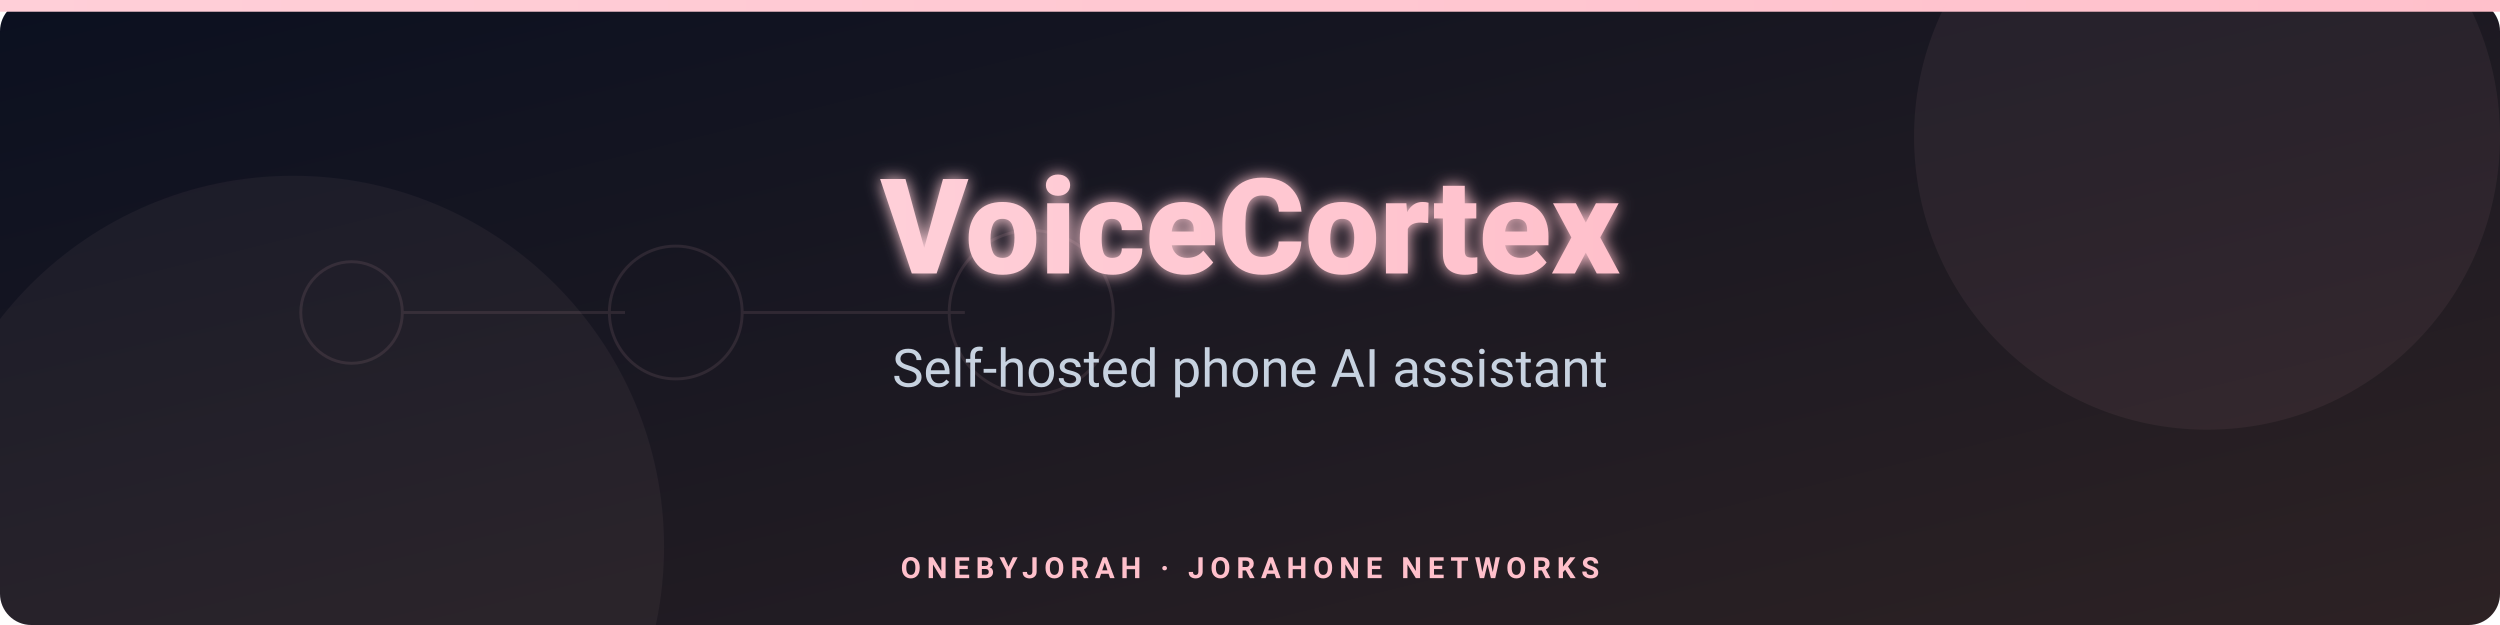
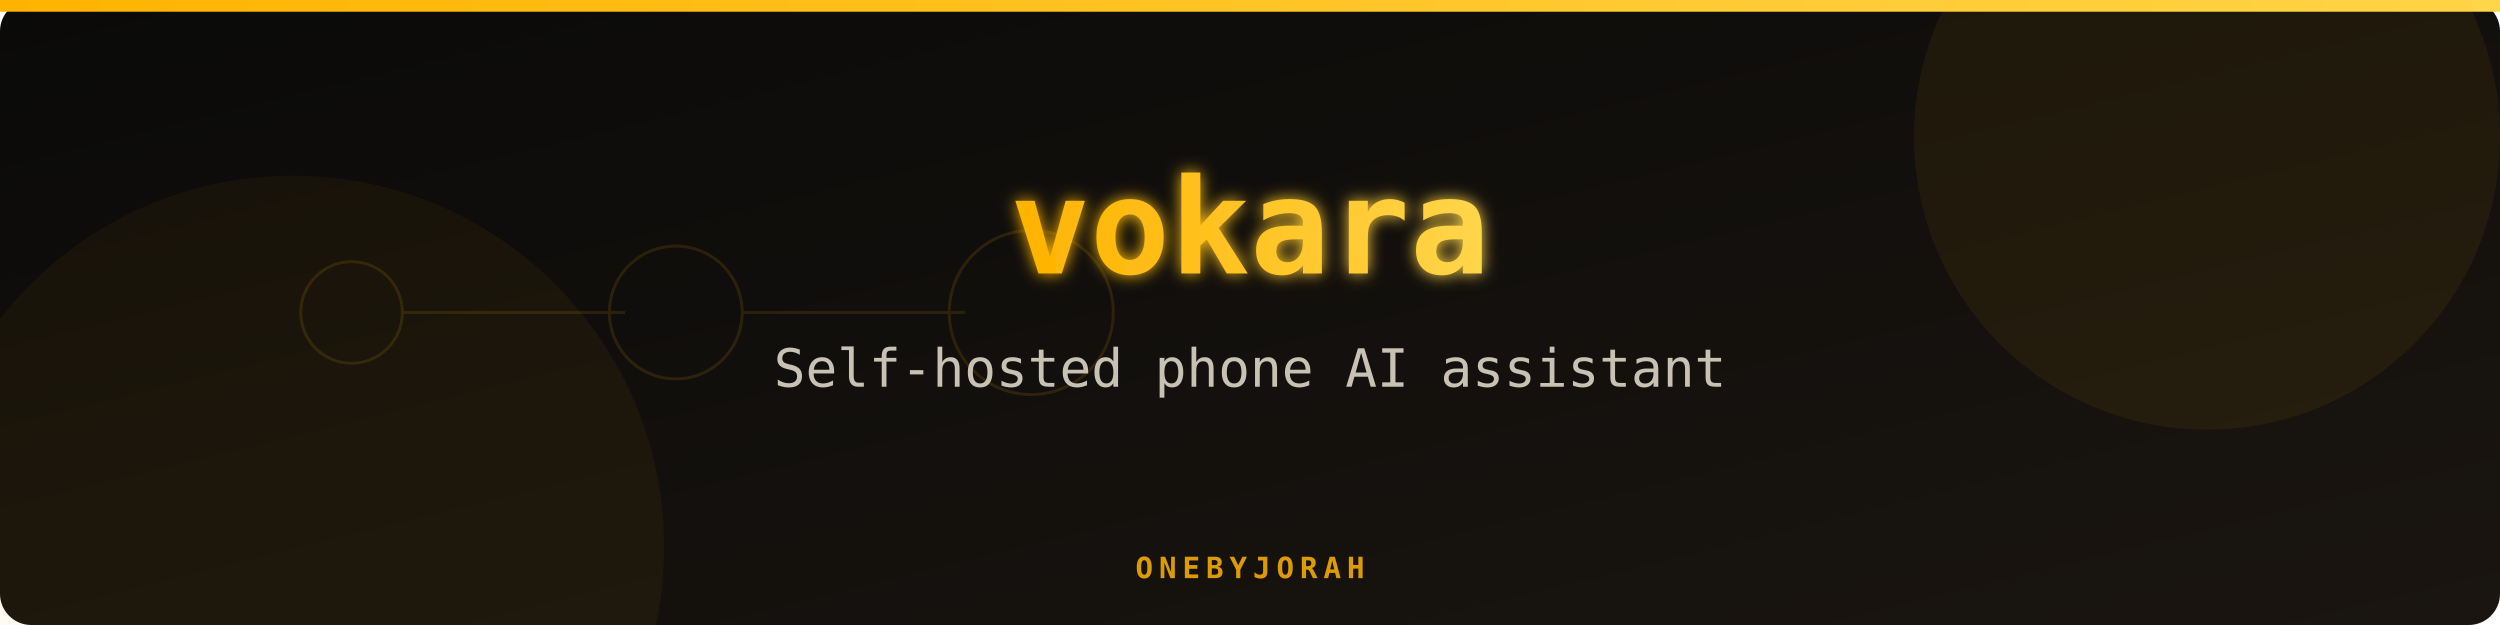
- <svg xmlns="http://www.w3.org/2000/svg" viewBox="0 0 1280 320" width="1280" height="320" role="img" aria-label="VoiceCortex">
+ <svg xmlns="http://www.w3.org/2000/svg" viewBox="0 0 1280 320" width="1280" height="320" role="img" aria-label="Vokara">
  <defs>
    <linearGradient id="bg" x1="0%" y1="0%" x2="100%" y2="100%">
-       <stop offset="0%" stop-color="#0b1020" />
-       <stop offset="100%" stop-color="#2d2224" />
+       <stop offset="0%" stop-color="#0a0a09" />
+       <stop offset="100%" stop-color="#1a1510" />
    </linearGradient>
    <linearGradient id="accent" x1="0%" y1="0%" x2="100%" y2="0%">
-       <stop offset="0%" stop-color="#ffcfd8" />
-       <stop offset="100%" stop-color="#ffc0cb" />
+       <stop offset="0%" stop-color="#FFB300" />
+       <stop offset="100%" stop-color="#ffd54a" />
    </linearGradient>
    <filter id="glow" x="-20%" y="-20%" width="140%" height="140%">
      <feGaussianBlur stdDeviation="4" result="b" />
      <feComposite in="SourceGraphic" in2="b" operator="over" />
    </filter>
  </defs>
  <rect width="1280" height="320" rx="16" fill="url(#bg)" />
  <rect x="0" y="0" width="1280" height="6" fill="url(#accent)" />
-   <circle cx="1130" cy="70" r="150" fill="#ffc0cb" opacity="0.06" />
-   <circle cx="150" cy="280" r="190" fill="#ffcfd8" opacity="0.05" />
-   <g opacity="0.10" stroke="#ffc0cb" stroke-width="1.5" fill="none">
+   <circle cx="1130" cy="70" r="150" fill="#FFB300" opacity="0.06" />
+   <circle cx="150" cy="280" r="190" fill="#FFB300" opacity="0.05" />
+   <g opacity="0.12" stroke="#FFB300" stroke-width="1.5" fill="none">
    <circle cx="180" cy="160" r="26" />
    <line x1="206" y1="160" x2="320" y2="160" />
    <circle cx="346" cy="160" r="34" />
    <line x1="380" y1="160" x2="494" y2="160" />
    <circle cx="528" cy="160" r="42" />
  </g>
-   <text x="640" y="140" font-family="-apple-system,BlinkMacSystemFont,Segoe UI,Roboto,Helvetica,Arial,sans-serif" font-size="68" font-weight="800" fill="url(#accent)" text-anchor="middle" filter="url(#glow)">VoiceCortex</text>
-   <text x="640" y="198" font-family="-apple-system,BlinkMacSystemFont,Segoe UI,Roboto,Helvetica,Arial,sans-serif" font-size="27" fill="#c7d2e0" text-anchor="middle">Self-hosted phone AI assistant</text>
-   <text x="640" y="252" font-family="-apple-system,BlinkMacSystemFont,Segoe UI,Roboto,Helvetica,Arial,sans-serif" font-size="18" fill="#ffcfd8" opacity="0.85" text-anchor="middle" />
-   <text x="640" y="296" font-family="-apple-system,BlinkMacSystemFont,Segoe UI,Roboto,Helvetica,Arial,sans-serif" font-size="15" font-weight="600" fill="#ffc0cb" letter-spacing="3" text-anchor="middle">ONEBYJORAH  ·  JORAHONE NETWORKS</text>
+   <text x="640" y="140" font-family="JetBrains Mono, ui-monospace, monospace" font-size="68" font-weight="800" fill="url(#accent)" text-anchor="middle" filter="url(#glow)">vokara</text>
+   <text x="640" y="198" font-family="JetBrains Mono, ui-monospace, monospace" font-size="27" fill="#c7c2b4" text-anchor="middle">Self-hosted phone AI assistant</text>
+   <text x="640" y="296" font-family="JetBrains Mono, ui-monospace, monospace" font-size="15" font-weight="600" fill="#FFB300" opacity="0.85" letter-spacing="3" text-anchor="middle">ONEBYJORAH</text>
</svg>
